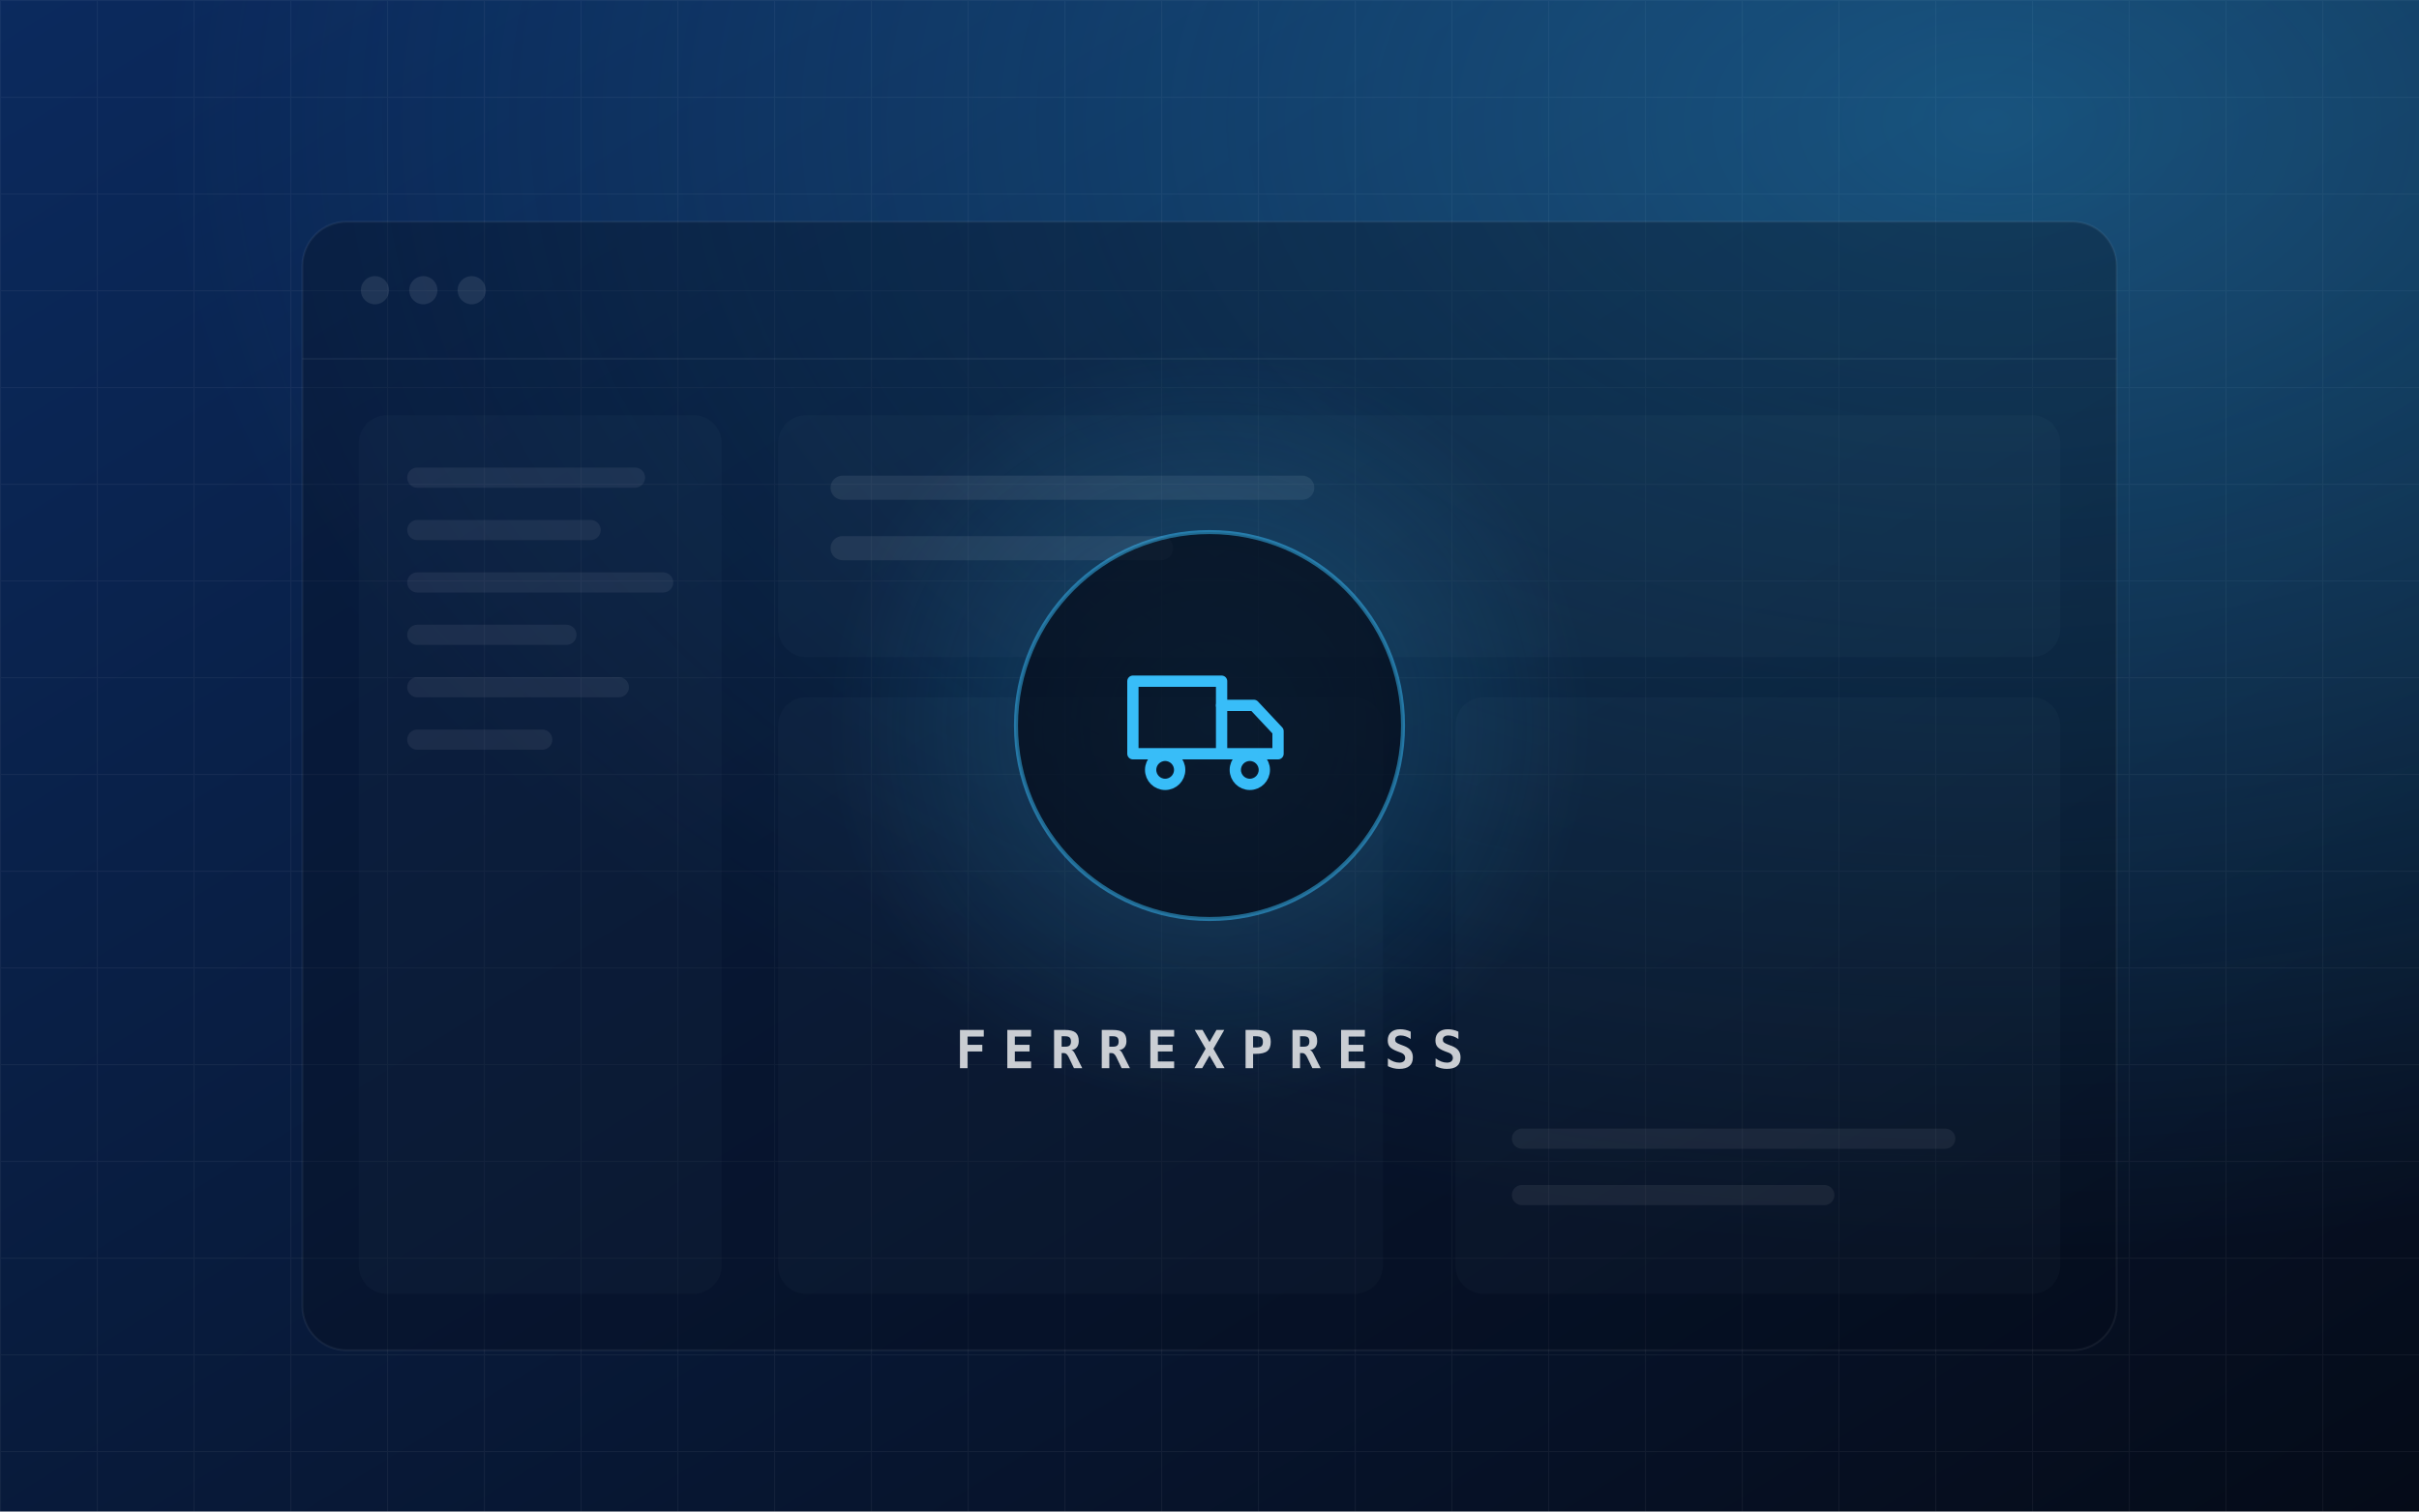
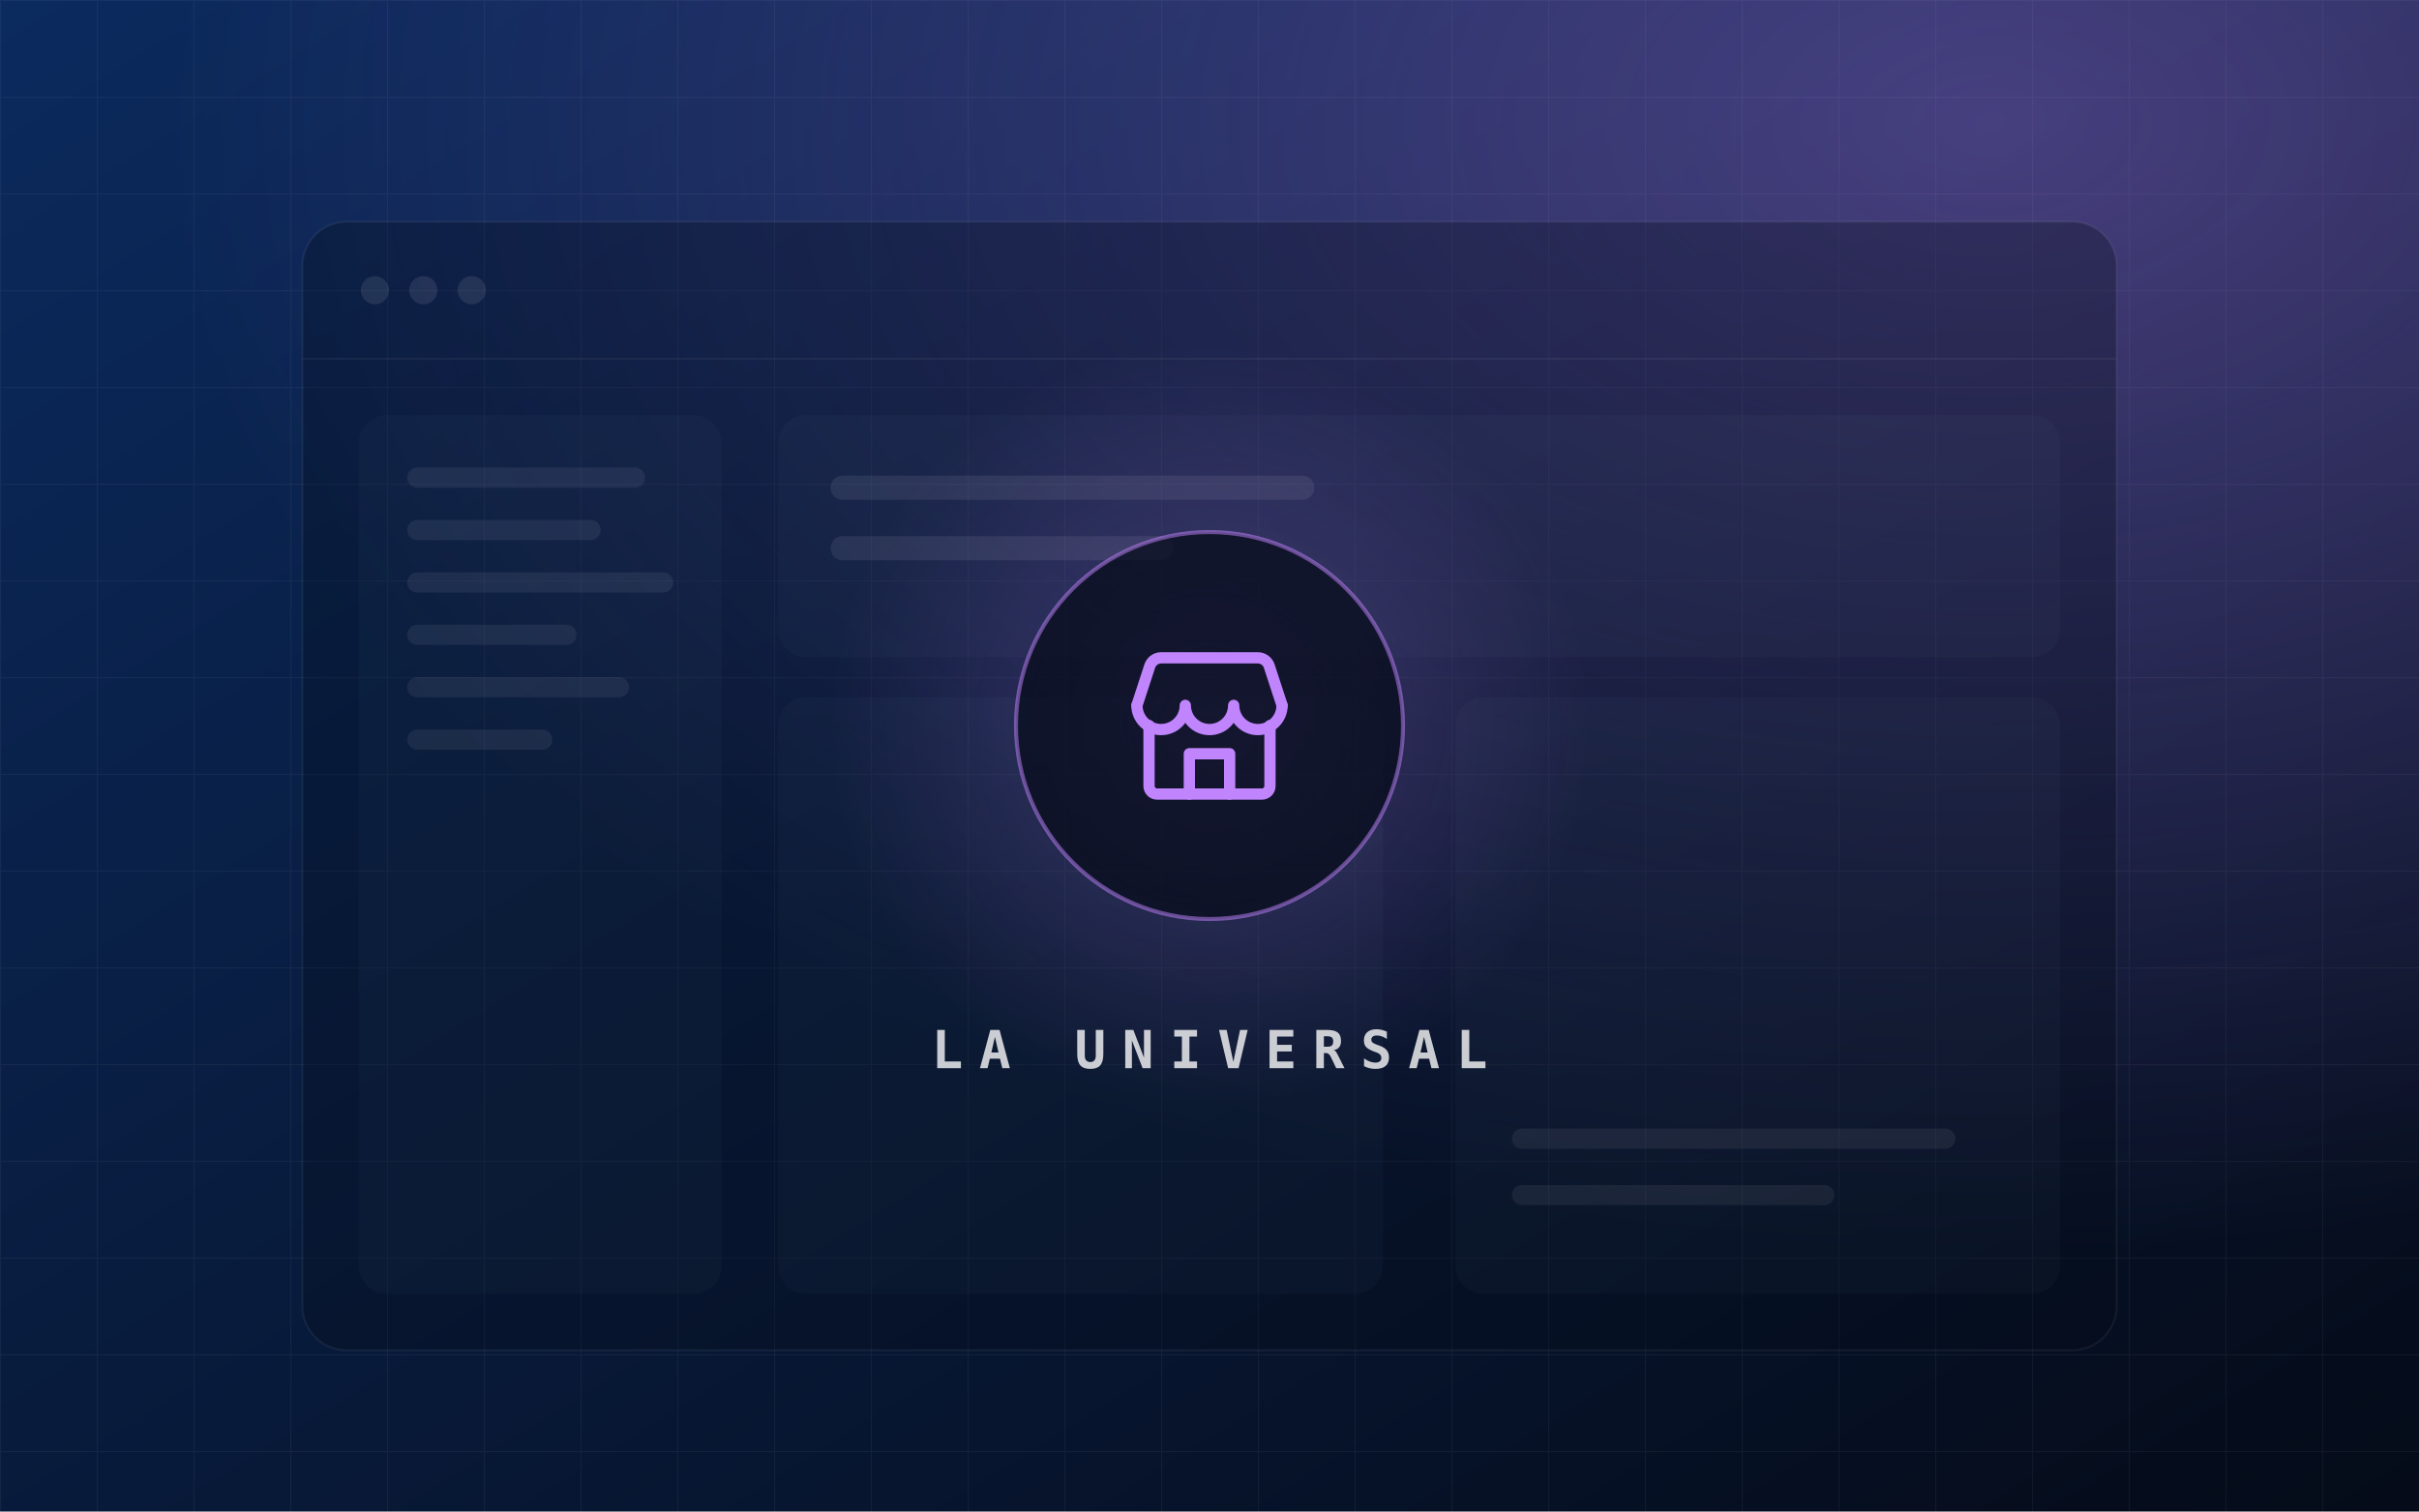
<svg xmlns="http://www.w3.org/2000/svg" viewBox="0 0 1200 750" width="1200" height="750">
  <defs>
    <linearGradient id="bg" x1="0" y1="0" x2="1" y2="1">
      <stop offset="0" stop-color="#0B2A5E" />
      <stop offset="1" stop-color="#050B18" />
    </linearGradient>
    <radialGradient id="glow" cx="0.82" cy="0.08" r="0.75">
-       <stop offset="0" stop-color="#38BDF8" stop-opacity="0.34" />
-       <stop offset="1" stop-color="#38BDF8" stop-opacity="0" />
+       <stop offset="0" stop-color="#C084FC" stop-opacity="0.34" />
+       <stop offset="1" stop-color="#C084FC" stop-opacity="0" />
    </radialGradient>
    <radialGradient id="halo" cx="0.5" cy="0.5" r="0.5">
-       <stop offset="0" stop-color="#38BDF8" stop-opacity="0.22" />
-       <stop offset="1" stop-color="#38BDF8" stop-opacity="0" />
+       <stop offset="0" stop-color="#C084FC" stop-opacity="0.22" />
+       <stop offset="1" stop-color="#C084FC" stop-opacity="0" />
    </radialGradient>
    <pattern id="grid" width="48" height="48" patternUnits="userSpaceOnUse">
      <path d="M48 0H0V48" fill="none" stroke="#FFFFFF" stroke-opacity="0.05" />
    </pattern>
  </defs>
  <rect width="1200" height="750" fill="url(#bg)" />
  <rect width="1200" height="750" fill="url(#grid)" />
  <rect width="1200" height="750" fill="url(#glow)" />
  <g opacity="0.55">
    <rect x="150" y="110" width="900" height="560" rx="22" fill="#050B18" fill-opacity="0.55" stroke="#FFFFFF" stroke-opacity="0.1" />
    <circle cx="186" cy="144" r="7" fill="#FFFFFF" fill-opacity="0.16" />
    <circle cx="210" cy="144" r="7" fill="#FFFFFF" fill-opacity="0.16" />
    <circle cx="234" cy="144" r="7" fill="#FFFFFF" fill-opacity="0.16" />
    <path d="M150 178h900" stroke="#FFFFFF" stroke-opacity="0.08" />
    <rect x="178" y="206" width="180" height="436" rx="14" fill="#FFFFFF" fill-opacity="0.035" />
    <rect x="202" y="232" width="118" height="10" rx="5" fill="#FFFFFF" fill-opacity="0.12" />
    <rect x="202" y="258" width="96" height="10" rx="5" fill="#FFFFFF" fill-opacity="0.12" />
    <rect x="202" y="284" width="132" height="10" rx="5" fill="#FFFFFF" fill-opacity="0.12" />
    <rect x="202" y="310" width="84" height="10" rx="5" fill="#FFFFFF" fill-opacity="0.12" />
    <rect x="202" y="336" width="110" height="10" rx="5" fill="#FFFFFF" fill-opacity="0.12" />
    <rect x="202" y="362" width="72" height="10" rx="5" fill="#FFFFFF" fill-opacity="0.12" />
    <rect x="386" y="206" width="636" height="120" rx="14" fill="#FFFFFF" fill-opacity="0.035" />
    <rect x="412" y="236" width="240" height="12" rx="6" fill="#FFFFFF" fill-opacity="0.14" />
    <rect x="412" y="266" width="170" height="12" rx="6" fill="#FFFFFF" fill-opacity="0.14" />
    <rect x="386" y="346" width="300" height="296" rx="14" fill="#FFFFFF" fill-opacity="0.035" />
    <rect x="722" y="346" width="300" height="296" rx="14" fill="#FFFFFF" fill-opacity="0.035" />
    <rect x="750" y="560" width="220" height="10" rx="5" fill="#FFFFFF" fill-opacity="0.12" />
    <rect x="750" y="588" width="160" height="10" rx="5" fill="#FFFFFF" fill-opacity="0.12" />
  </g>
  <circle cx="600" cy="360" r="190" fill="url(#halo)" />
-   <circle cx="600" cy="360" r="96" fill="#050B18" fill-opacity="0.72" stroke="#38BDF8" stroke-opacity="0.5" stroke-width="2" />
-   <g transform="translate(552 312) scale(4)" fill="none" stroke="#38BDF8" stroke-width="1.4" stroke-linecap="round" stroke-linejoin="round">
-     <path d="M2.5 6.5h11v9h-11Z" />
-     <path d="M13.5 9.5h4l3 3.2v2.8h-7" />
-     <circle cx="6.5" cy="17.5" r="1.8" />
-     <circle cx="17" cy="17.5" r="1.8" />
+   <circle cx="600" cy="360" r="96" fill="#050B18" fill-opacity="0.72" stroke="#C084FC" stroke-opacity="0.5" stroke-width="2" />
+   <g transform="translate(552 312) scale(4)" fill="none" stroke="#C084FC" stroke-width="1.4" stroke-linecap="round" stroke-linejoin="round">
+     <path d="M3 9.5 4.6 4.6A1.5 1.5 0 0 1 6 3.6h12a1.5 1.5 0 0 1 1.4 1L21 9.5" />
+     <path d="M3 9.5a3 3 0 0 0 6 0 3 3 0 0 0 6 0 3 3 0 0 0 6 0" />
+     <path d="M4.5 12v7.5a1 1 0 0 0 1 1h13a1 1 0 0 0 1-1V12" />
+     <path d="M9.5 20.5v-5h5v5" />
  </g>
-   <text x="600" y="530" text-anchor="middle" font-family="ui-monospace, 'SF Mono', 'Cascadia Mono', Consolas, Menlo, monospace" font-size="26" font-weight="600" letter-spacing="8" fill="#FFFFFF" fill-opacity="0.78">FERREXPRESS</text>
+   <text x="600" y="530" text-anchor="middle" font-family="ui-monospace, 'SF Mono', 'Cascadia Mono', Consolas, Menlo, monospace" font-size="26" font-weight="600" letter-spacing="8" fill="#FFFFFF" fill-opacity="0.78">LA UNIVERSAL</text>
</svg>
